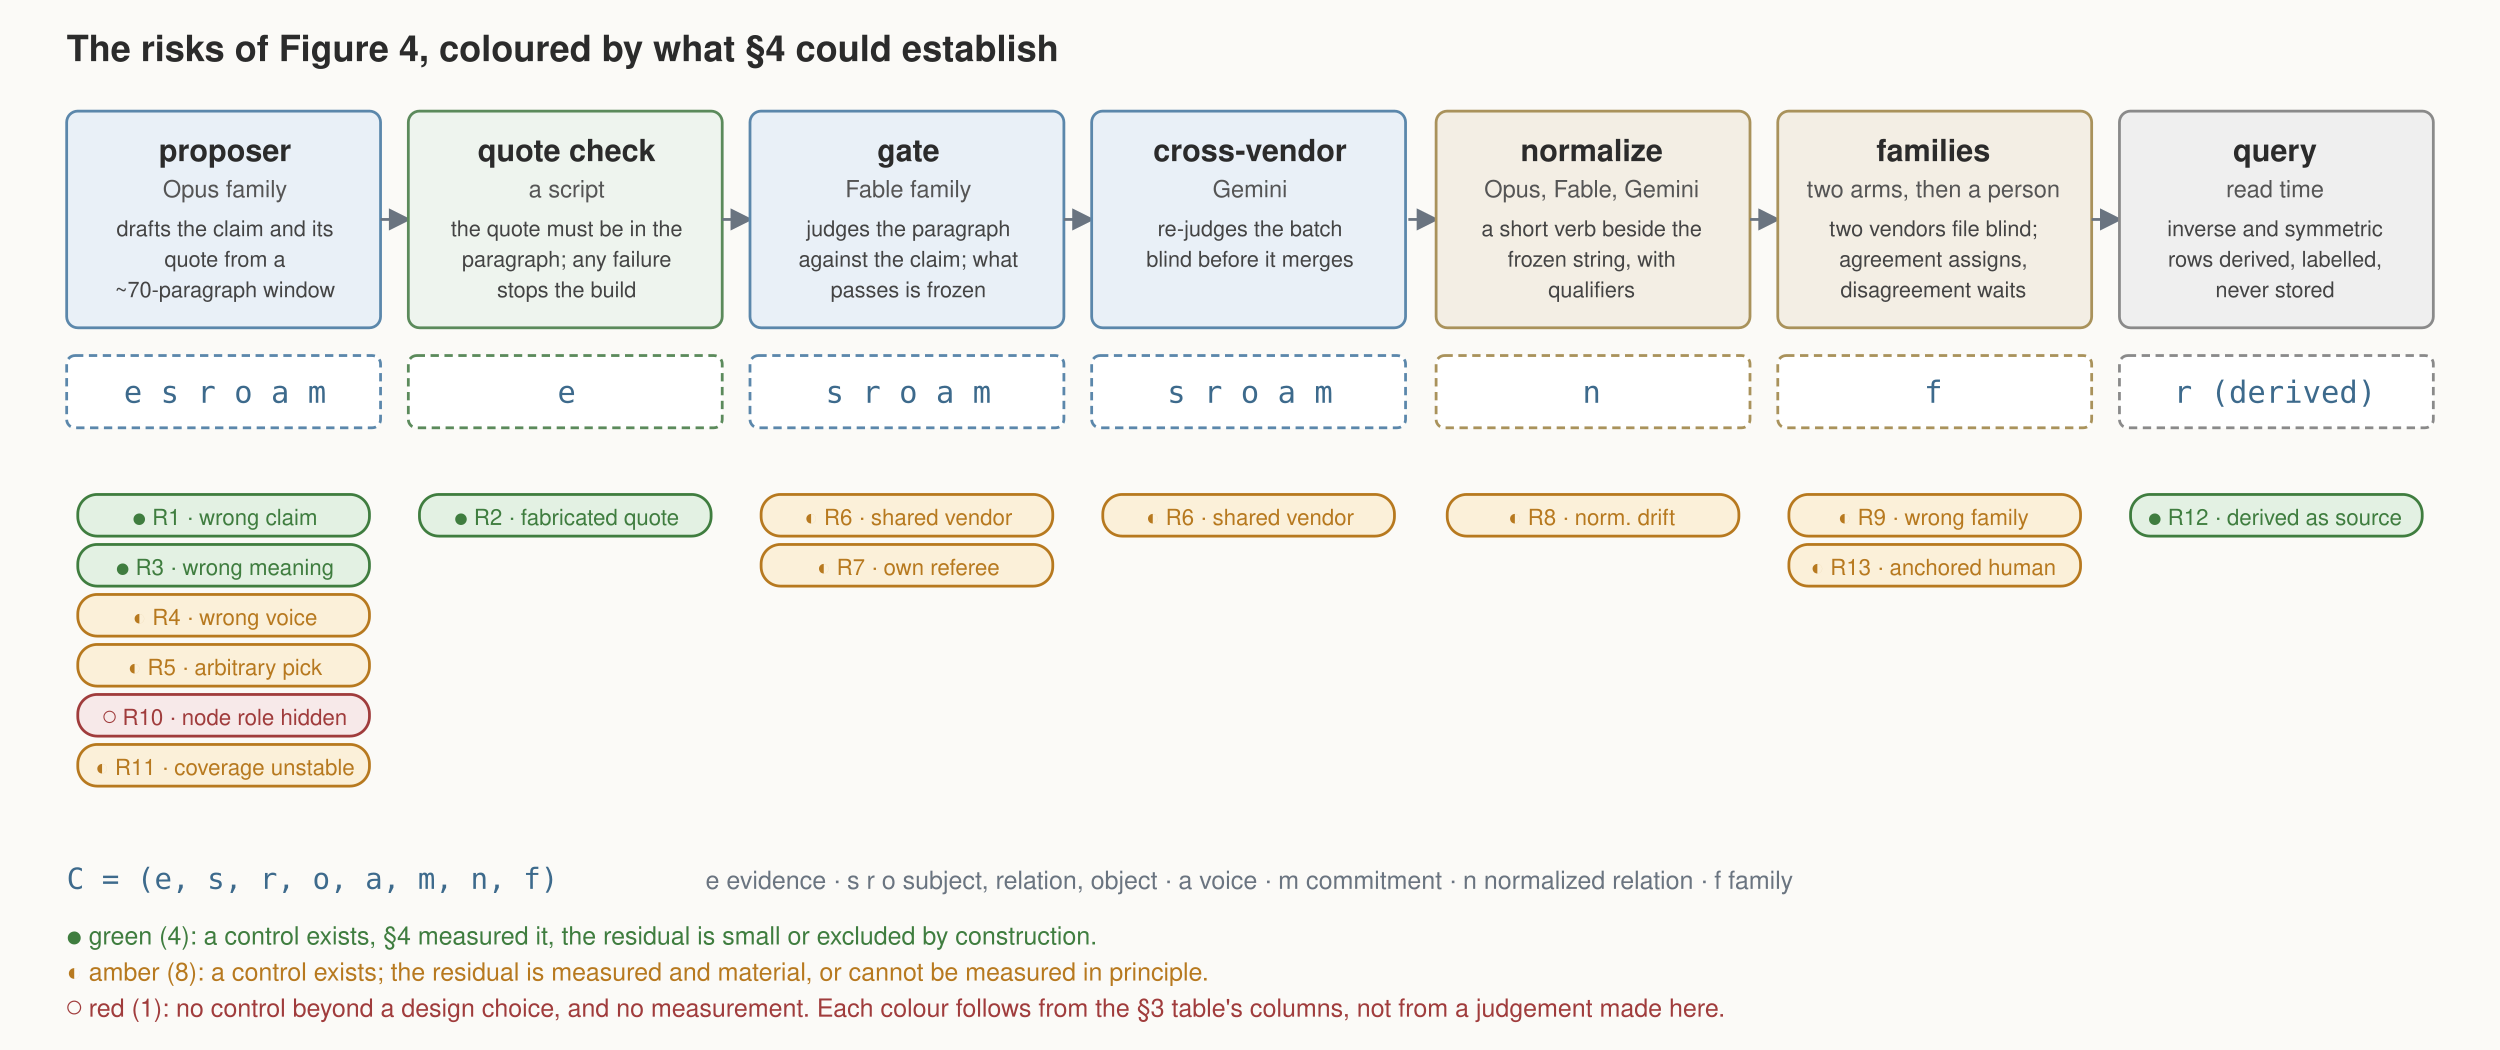
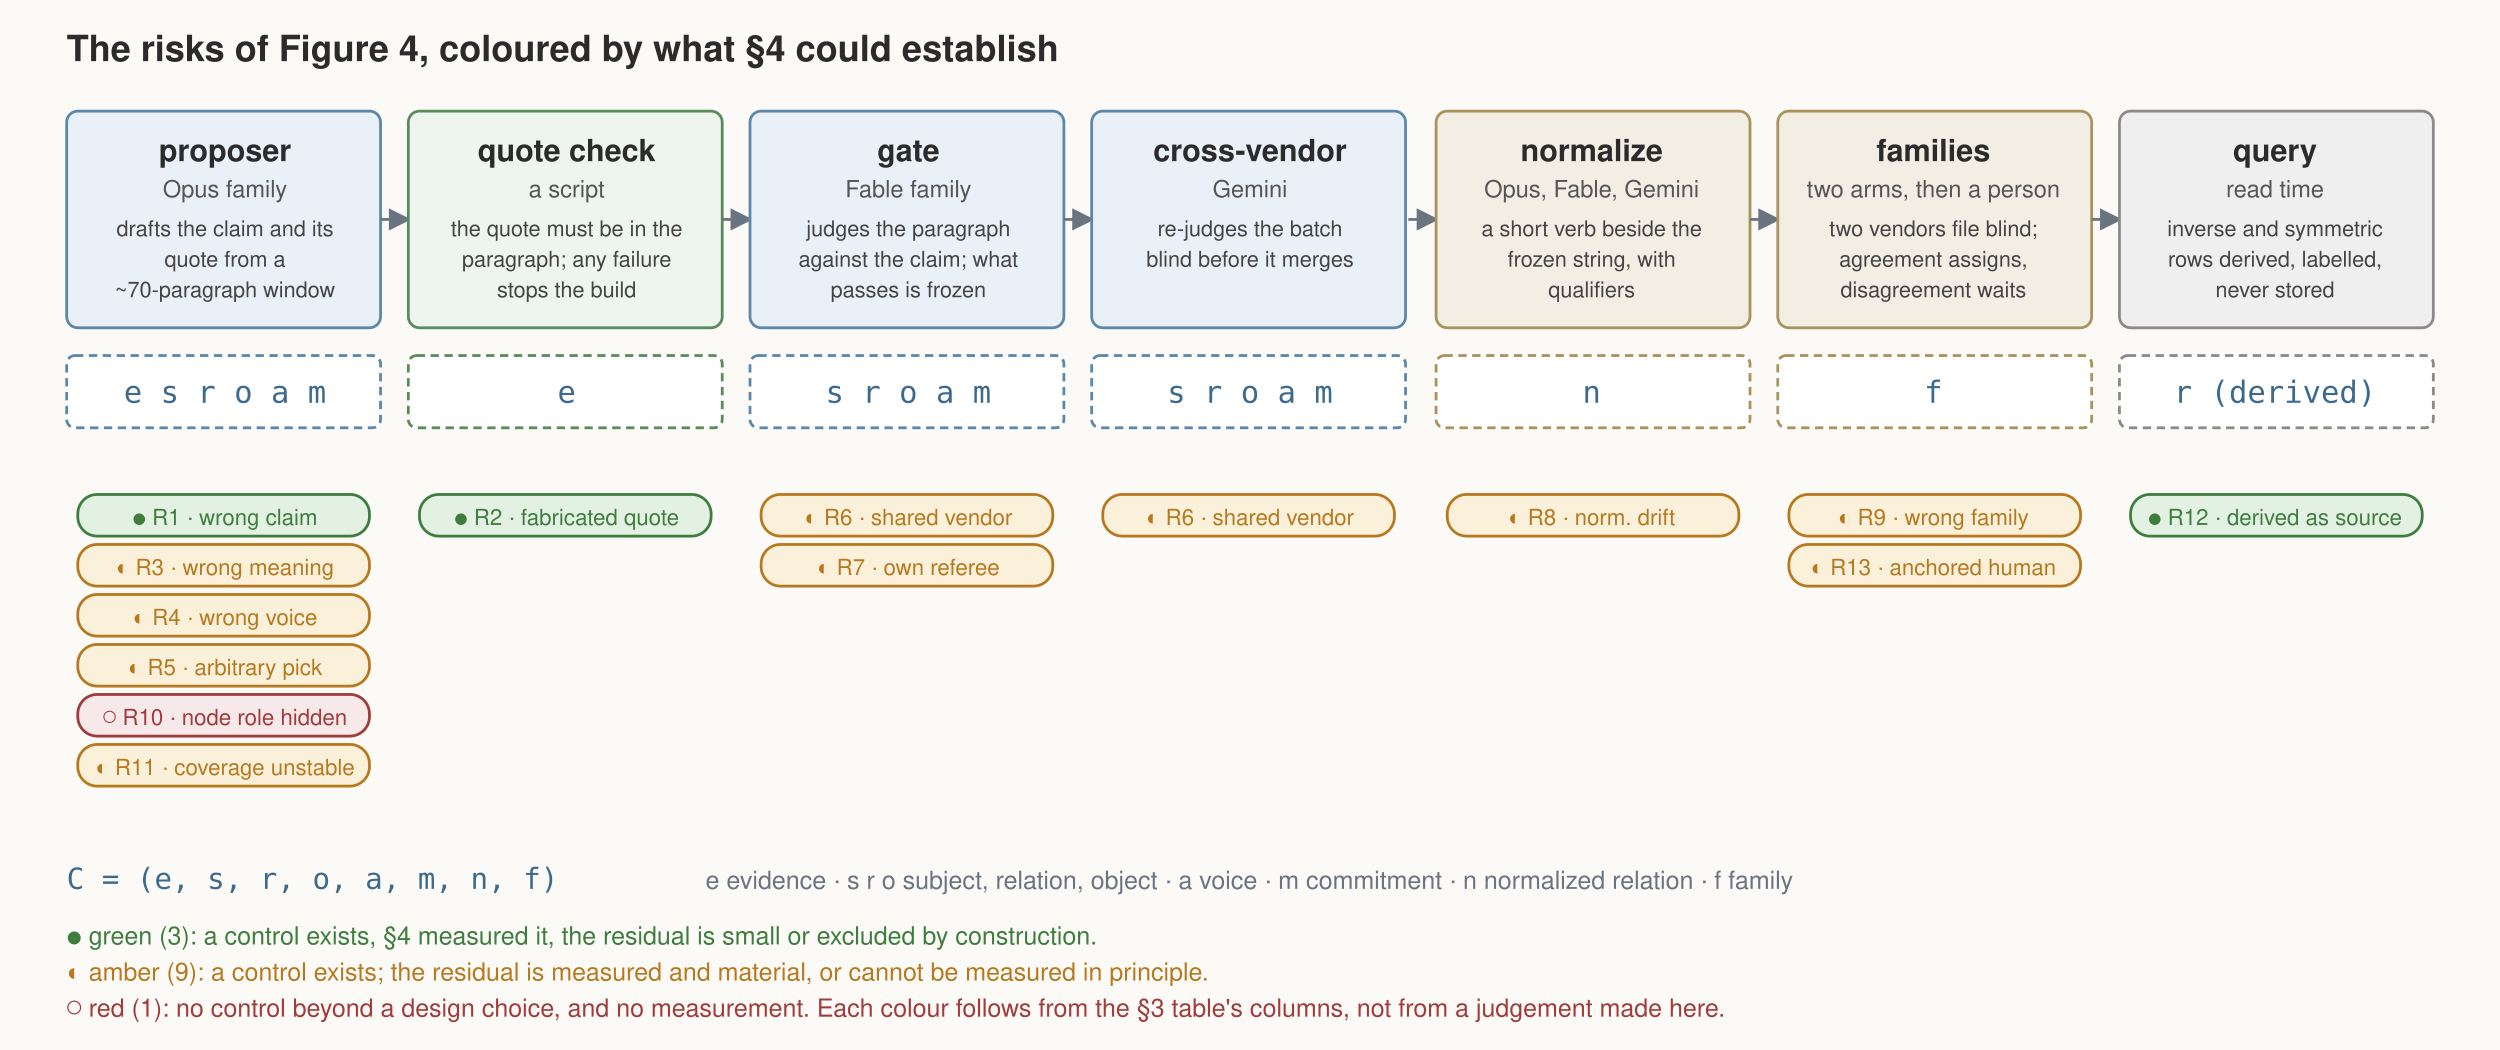
<svg xmlns="http://www.w3.org/2000/svg" viewBox="0 0 900 378" font-family="Helvetica,Arial,sans-serif">
  <rect width="900" height="378" fill="#fbfaf7" />
  <defs>
    <marker id="ar5" markerWidth="8" markerHeight="8" refX="7" refY="4" orient="auto">
      <path d="M0,0L8,4L0,8z" fill="#6a7480" />
    </marker>
  </defs>
  <text x="24" y="22" font-size="13" font-weight="bold" fill="#2b2b2b">The risks of Figure 4, coloured by what §4 could establish</text>
  <rect x="24" y="40" width="113" height="78" rx="4" fill="#e9f0f7" stroke="#5b87ab" />
  <text x="81" y="58" text-anchor="middle" font-size="11" font-weight="bold" fill="#2b2b2b">proposer</text>
  <text x="81" y="71" text-anchor="middle" font-size="8.5" fill="#555">Opus family</text>
  <text x="81" y="85" text-anchor="middle" font-size="7.8" fill="#444">drafts the claim and its</text>
  <text x="81" y="96" text-anchor="middle" font-size="7.8" fill="#444">quote from a</text>
  <text x="81" y="107" text-anchor="middle" font-size="7.8" fill="#444">~70-paragraph window</text>
  <line x1="137" y1="79" x2="147" y2="79" stroke="#6a7480" marker-end="url(#ar5)" />
  <rect x="24" y="128" width="113" height="26" rx="3" fill="#fff" stroke="#5b87ab" stroke-dasharray="3,2" />
  <text x="81" y="145" text-anchor="middle" font-size="11" font-family="Menlo,monospace" fill="#3d6a8c">e s r o a m</text>
  <rect x="28" y="178" width="105" height="15" rx="7" fill="#e3f1e3" stroke="#3f7d3f" />
  <text x="81" y="189" text-anchor="middle" font-size="8" fill="#3f7d3f">● R1 · wrong claim</text>
-   <rect x="28" y="196" width="105" height="15" rx="7" fill="#e3f1e3" stroke="#3f7d3f" />
-   <text x="81" y="207" text-anchor="middle" font-size="8" fill="#3f7d3f">● R3 · wrong meaning</text>
+   <rect x="28" y="196" width="105" height="15" rx="7" fill="#fbf0d9" stroke="#b7791f" />
+   <text x="81" y="207" text-anchor="middle" font-size="8" fill="#b7791f">◐ R3 · wrong meaning</text>
  <rect x="28" y="214" width="105" height="15" rx="7" fill="#fbf0d9" stroke="#b7791f" />
  <text x="81" y="225" text-anchor="middle" font-size="8" fill="#b7791f">◐ R4 · wrong voice</text>
  <rect x="28" y="232" width="105" height="15" rx="7" fill="#fbf0d9" stroke="#b7791f" />
  <text x="81" y="243" text-anchor="middle" font-size="8" fill="#b7791f">◐ R5 · arbitrary pick</text>
  <rect x="28" y="250" width="105" height="15" rx="7" fill="#f7e9e9" stroke="#a03c3c" />
  <text x="81" y="261" text-anchor="middle" font-size="8" fill="#a03c3c">○ R10 · node role hidden</text>
  <rect x="28" y="268" width="105" height="15" rx="7" fill="#fbf0d9" stroke="#b7791f" />
  <text x="81" y="279" text-anchor="middle" font-size="8" fill="#b7791f">◐ R11 · coverage unstable</text>
  <rect x="147" y="40" width="113" height="78" rx="4" fill="#eef4ee" stroke="#5b8a5b" />
  <text x="204" y="58" text-anchor="middle" font-size="11" font-weight="bold" fill="#2b2b2b">quote check</text>
  <text x="204" y="71" text-anchor="middle" font-size="8.5" fill="#555">a script</text>
  <text x="204" y="85" text-anchor="middle" font-size="7.8" fill="#444">the quote must be in the</text>
  <text x="204" y="96" text-anchor="middle" font-size="7.8" fill="#444">paragraph; any failure</text>
  <text x="204" y="107" text-anchor="middle" font-size="7.8" fill="#444">stops the build</text>
  <line x1="260" y1="79" x2="270" y2="79" stroke="#6a7480" marker-end="url(#ar5)" />
  <rect x="147" y="128" width="113" height="26" rx="3" fill="#fff" stroke="#5b8a5b" stroke-dasharray="3,2" />
  <text x="204" y="145" text-anchor="middle" font-size="11" font-family="Menlo,monospace" fill="#3d6a8c">e</text>
  <rect x="151" y="178" width="105" height="15" rx="7" fill="#e3f1e3" stroke="#3f7d3f" />
  <text x="204" y="189" text-anchor="middle" font-size="8" fill="#3f7d3f">● R2 · fabricated quote</text>
  <rect x="270" y="40" width="113" height="78" rx="4" fill="#e9f0f7" stroke="#5b87ab" />
  <text x="327" y="58" text-anchor="middle" font-size="11" font-weight="bold" fill="#2b2b2b">gate</text>
  <text x="327" y="71" text-anchor="middle" font-size="8.5" fill="#555">Fable family</text>
  <text x="327" y="85" text-anchor="middle" font-size="7.8" fill="#444">judges the paragraph</text>
  <text x="327" y="96" text-anchor="middle" font-size="7.8" fill="#444">against the claim; what</text>
  <text x="327" y="107" text-anchor="middle" font-size="7.8" fill="#444">passes is frozen</text>
  <line x1="383" y1="79" x2="393" y2="79" stroke="#6a7480" marker-end="url(#ar5)" />
  <rect x="270" y="128" width="113" height="26" rx="3" fill="#fff" stroke="#5b87ab" stroke-dasharray="3,2" />
  <text x="327" y="145" text-anchor="middle" font-size="11" font-family="Menlo,monospace" fill="#3d6a8c">s r o a m</text>
  <rect x="274" y="178" width="105" height="15" rx="7" fill="#fbf0d9" stroke="#b7791f" />
  <text x="327" y="189" text-anchor="middle" font-size="8" fill="#b7791f">◐ R6 · shared vendor</text>
  <rect x="274" y="196" width="105" height="15" rx="7" fill="#fbf0d9" stroke="#b7791f" />
  <text x="327" y="207" text-anchor="middle" font-size="8" fill="#b7791f">◐ R7 · own referee</text>
  <rect x="393" y="40" width="113" height="78" rx="4" fill="#e9f0f7" stroke="#5b87ab" />
  <text x="450" y="58" text-anchor="middle" font-size="11" font-weight="bold" fill="#2b2b2b">cross-vendor</text>
  <text x="450" y="71" text-anchor="middle" font-size="8.5" fill="#555">Gemini</text>
  <text x="450" y="85" text-anchor="middle" font-size="7.8" fill="#444">re-judges the batch</text>
  <text x="450" y="96" text-anchor="middle" font-size="7.8" fill="#444">blind before it merges</text>
  <line x1="507" y1="79" x2="517" y2="79" stroke="#6a7480" marker-end="url(#ar5)" />
  <rect x="393" y="128" width="113" height="26" rx="3" fill="#fff" stroke="#5b87ab" stroke-dasharray="3,2" />
  <text x="450" y="145" text-anchor="middle" font-size="11" font-family="Menlo,monospace" fill="#3d6a8c">s r o a m</text>
  <rect x="397" y="178" width="105" height="15" rx="7" fill="#fbf0d9" stroke="#b7791f" />
  <text x="450" y="189" text-anchor="middle" font-size="8" fill="#b7791f">◐ R6 · shared vendor</text>
  <rect x="517" y="40" width="113" height="78" rx="4" fill="#f3eee4" stroke="#a9925b" />
  <text x="573" y="58" text-anchor="middle" font-size="11" font-weight="bold" fill="#2b2b2b">normalize</text>
  <text x="573" y="71" text-anchor="middle" font-size="8.5" fill="#555">Opus, Fable, Gemini</text>
  <text x="573" y="85" text-anchor="middle" font-size="7.8" fill="#444">a short verb beside the</text>
  <text x="573" y="96" text-anchor="middle" font-size="7.8" fill="#444">frozen string, with</text>
  <text x="573" y="107" text-anchor="middle" font-size="7.8" fill="#444">qualifiers</text>
  <line x1="630" y1="79" x2="640" y2="79" stroke="#6a7480" marker-end="url(#ar5)" />
  <rect x="517" y="128" width="113" height="26" rx="3" fill="#fff" stroke="#a9925b" stroke-dasharray="3,2" />
  <text x="573" y="145" text-anchor="middle" font-size="11" font-family="Menlo,monospace" fill="#3d6a8c">n</text>
  <rect x="521" y="178" width="105" height="15" rx="7" fill="#fbf0d9" stroke="#b7791f" />
  <text x="573" y="189" text-anchor="middle" font-size="8" fill="#b7791f">◐ R8 · norm. drift</text>
  <rect x="640" y="40" width="113" height="78" rx="4" fill="#f3eee4" stroke="#a9925b" />
  <text x="696" y="58" text-anchor="middle" font-size="11" font-weight="bold" fill="#2b2b2b">families</text>
  <text x="696" y="71" text-anchor="middle" font-size="8.5" fill="#555">two arms, then a person</text>
  <text x="696" y="85" text-anchor="middle" font-size="7.8" fill="#444">two vendors file blind;</text>
  <text x="696" y="96" text-anchor="middle" font-size="7.8" fill="#444">agreement assigns,</text>
  <text x="696" y="107" text-anchor="middle" font-size="7.8" fill="#444">disagreement waits</text>
  <line x1="753" y1="79" x2="763" y2="79" stroke="#6a7480" marker-end="url(#ar5)" />
  <rect x="640" y="128" width="113" height="26" rx="3" fill="#fff" stroke="#a9925b" stroke-dasharray="3,2" />
  <text x="696" y="145" text-anchor="middle" font-size="11" font-family="Menlo,monospace" fill="#3d6a8c">f</text>
  <rect x="644" y="178" width="105" height="15" rx="7" fill="#fbf0d9" stroke="#b7791f" />
  <text x="696" y="189" text-anchor="middle" font-size="8" fill="#b7791f">◐ R9 · wrong family</text>
  <rect x="644" y="196" width="105" height="15" rx="7" fill="#fbf0d9" stroke="#b7791f" />
  <text x="696" y="207" text-anchor="middle" font-size="8" fill="#b7791f">◐ R13 · anchored human</text>
  <rect x="763" y="40" width="113" height="78" rx="4" fill="#efefef" stroke="#8a8a8a" />
  <text x="819" y="58" text-anchor="middle" font-size="11" font-weight="bold" fill="#2b2b2b">query</text>
  <text x="819" y="71" text-anchor="middle" font-size="8.5" fill="#555">read time</text>
  <text x="819" y="85" text-anchor="middle" font-size="7.8" fill="#444">inverse and symmetric</text>
  <text x="819" y="96" text-anchor="middle" font-size="7.8" fill="#444">rows derived, labelled,</text>
  <text x="819" y="107" text-anchor="middle" font-size="7.8" fill="#444">never stored</text>
  <rect x="763" y="128" width="113" height="26" rx="3" fill="#fff" stroke="#8a8a8a" stroke-dasharray="3,2" />
  <text x="819" y="145" text-anchor="middle" font-size="11" font-family="Menlo,monospace" fill="#3d6a8c">r (derived)</text>
  <rect x="767" y="178" width="105" height="15" rx="7" fill="#e3f1e3" stroke="#3f7d3f" />
  <text x="819" y="189" text-anchor="middle" font-size="8" fill="#3f7d3f">● R12 · derived as source</text>
  <text x="24" y="320" font-size="10.5" font-family="Menlo,monospace" fill="#3d6a8c">C = (e, s, r, o, a, m, n, f)</text>
  <text x="254" y="320" font-size="9" fill="#6a7480">e evidence · s r o subject, relation, object · a voice · m commitment · n normalized relation · f family</text>
-   <text x="24" y="340" font-size="9" fill="#3f7d3f">● green (4): a control exists, §4 measured it, the residual is small or excluded by construction.</text>
-   <text x="24" y="353" font-size="9" fill="#b7791f">◐ amber (8): a control exists; the residual is measured and material, or cannot be measured in principle.</text>
+   <text x="24" y="340" font-size="9" fill="#3f7d3f">● green (3): a control exists, §4 measured it, the residual is small or excluded by construction.</text>
+   <text x="24" y="353" font-size="9" fill="#b7791f">◐ amber (9): a control exists; the residual is measured and material, or cannot be measured in principle.</text>
  <text x="24" y="366" font-size="9" fill="#a03c3c">○ red (1): no control beyond a design choice, and no measurement. Each colour follows from the §3 table's columns, not from a judgement made here.</text>
</svg>
